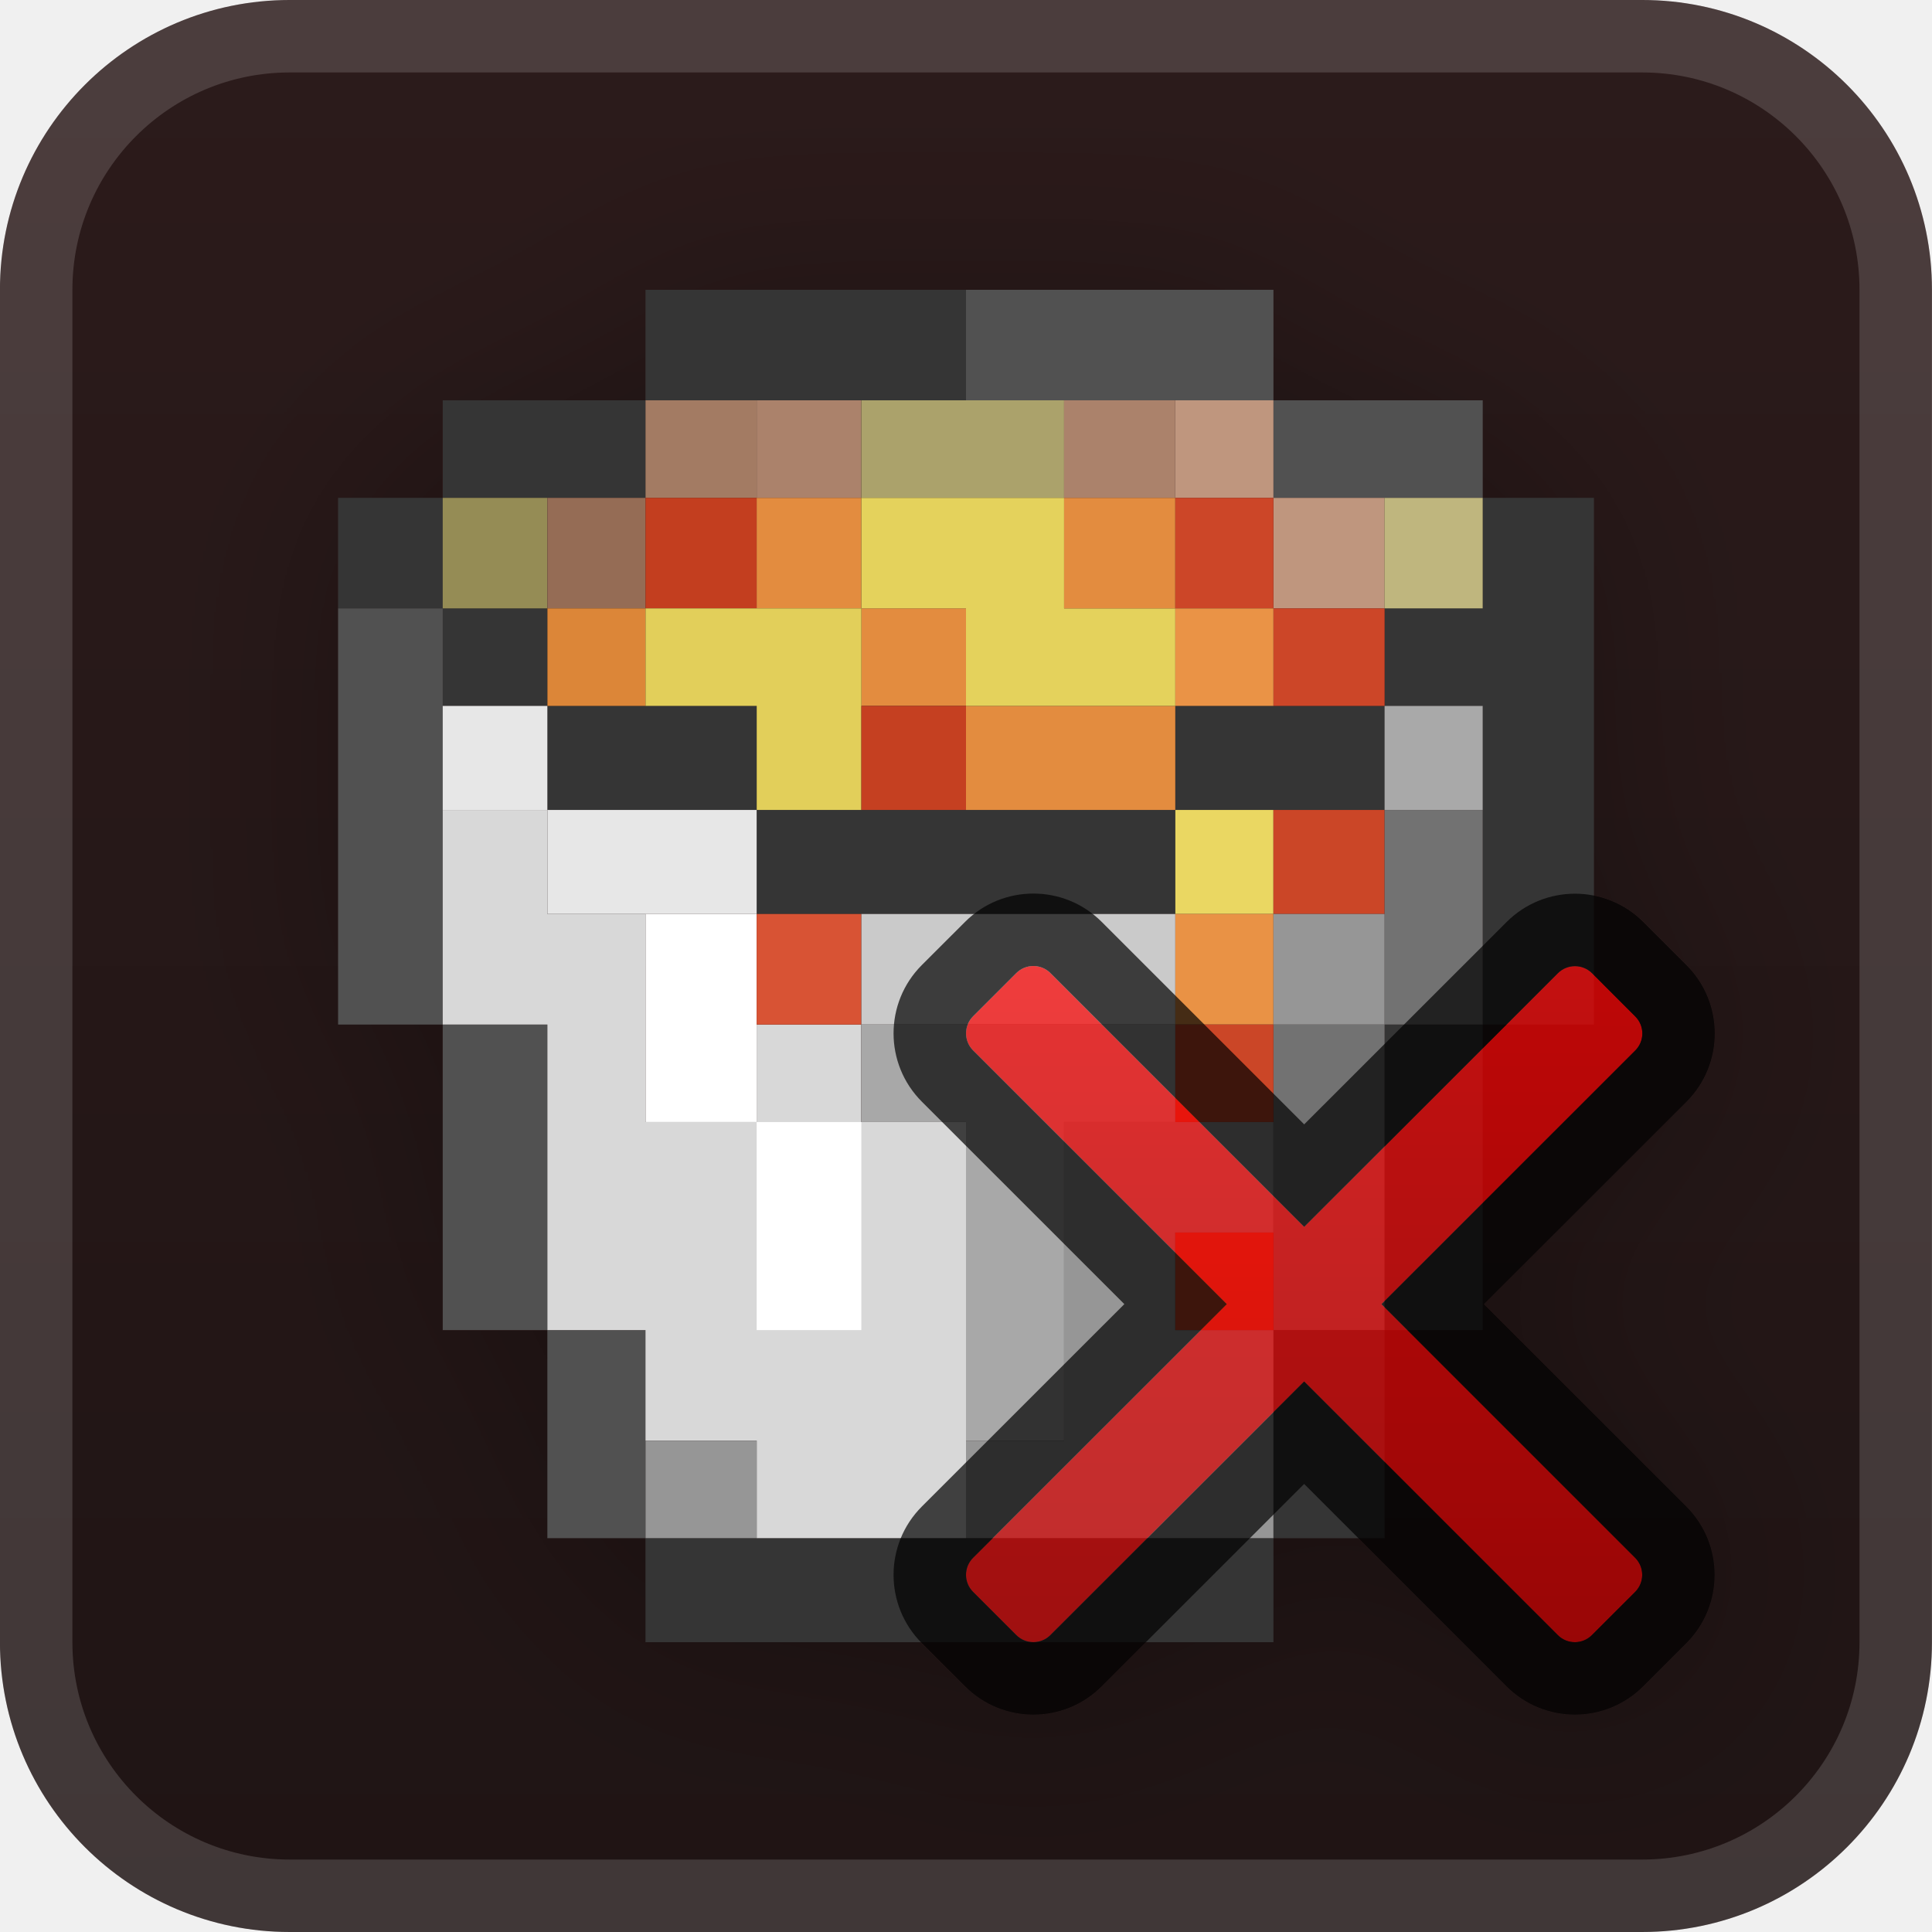
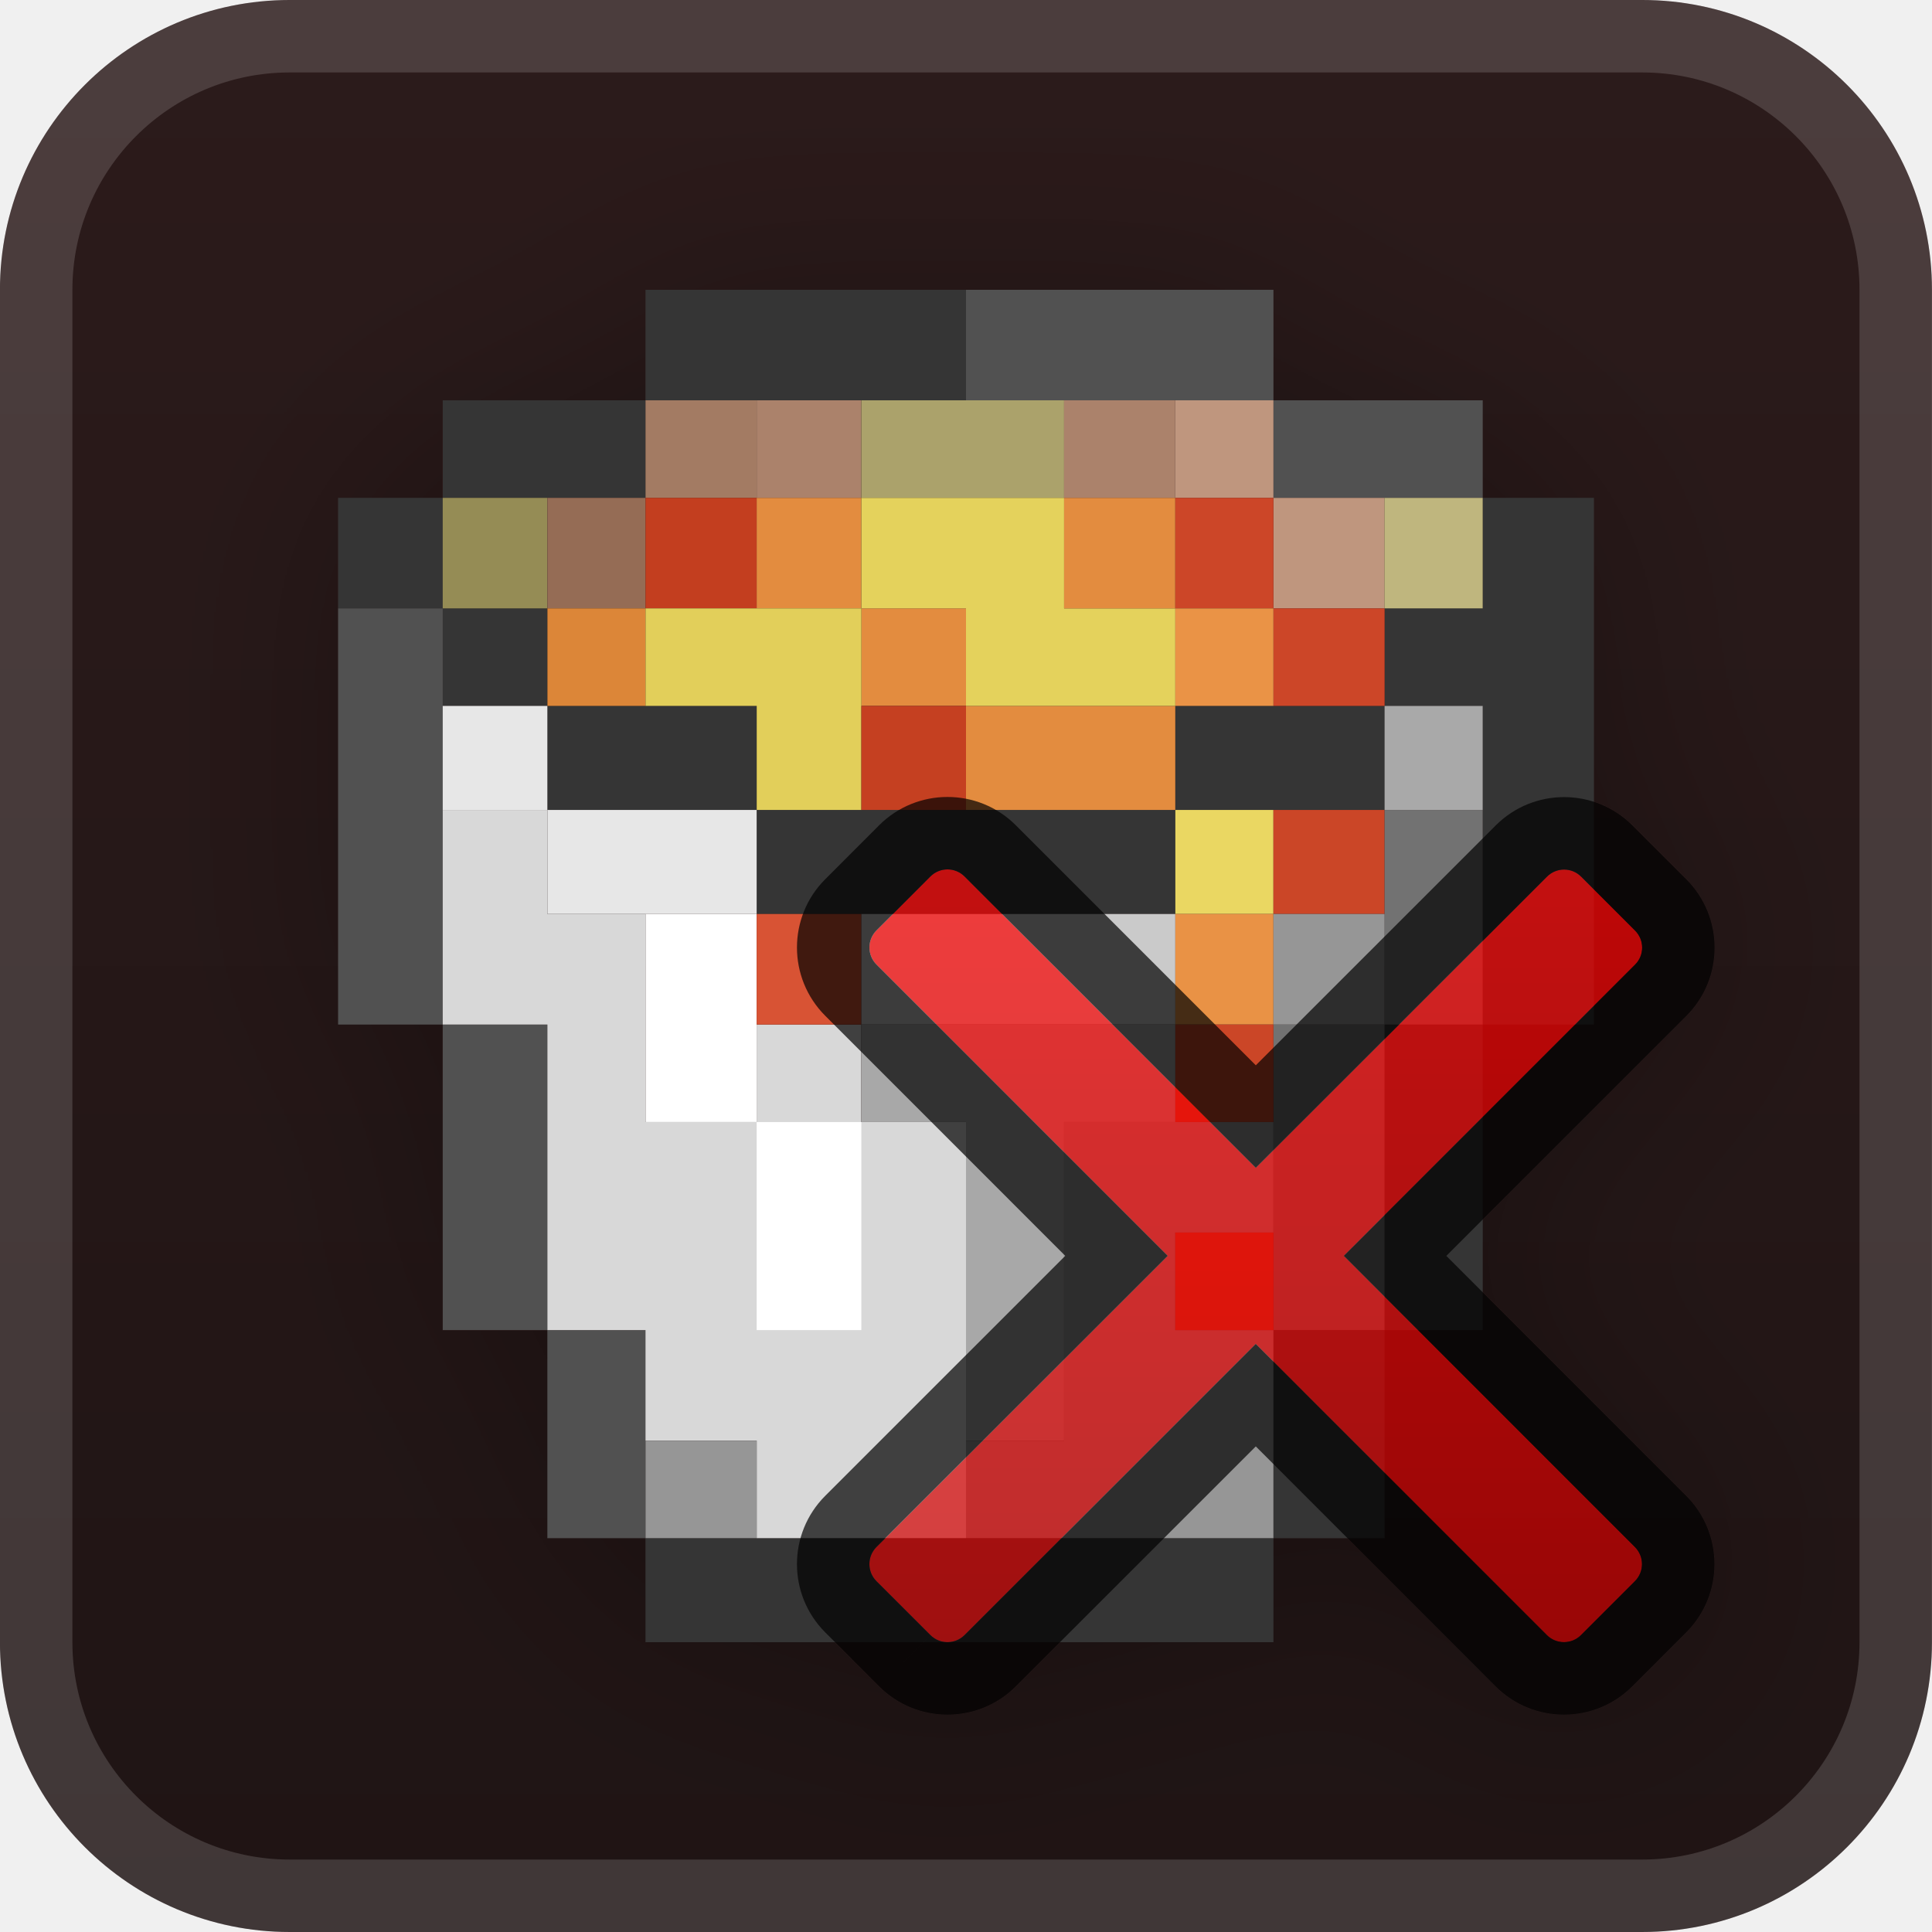
<svg xmlns="http://www.w3.org/2000/svg" width="40" height="40" viewBox="0 0 40 40" fill="none">
  <g clip-path="url(#clip0_28_3973)">
    <rect x="-0.001" y="-6.10352e-05" width="40" height="40" rx="6" fill="url(#paint0_linear_28_3973)" />
    <g filter="url(#filter0_d_28_3973)">
      <path d="M13.365 6V8.288H9.167V10.308H7V12.596H9.167V14.615H11.333V16.769H15.667V18.923H24.333V16.769H28.667V14.615H30.698V21.212H28.667V27.538H26.365V31.846H13.365V34H26.365V31.846H28.667V27.538H30.698V21.212H33V10.308H30.698V12.596H28.667V14.615H24.333V16.769H15.667V14.615H11.333V12.596H9.167V10.308H13.365V8.288H20V6H13.365Z" fill="#353535" />
      <path d="M20 6V8.288H26.365V10.308H30.698V8.288H26.365V6H20Z" fill="#515151" />
      <path d="M13.365 8.288V10.308H15.667V8.288H13.365Z" fill="#A37B63" />
      <path d="M15.666 8.288V10.308H17.833V8.288H15.666Z" fill="#AB826B" />
      <path d="M17.834 8.288V10.308H22.031V8.288H17.834Z" fill="#ABA26B" />
      <path d="M22.031 8.288V10.308H24.333V8.288H22.031Z" fill="#AB826B" />
      <path d="M24.334 8.288V10.308H26.365V12.596H28.667V10.308H26.365V8.288H24.334Z" fill="#BF967E" />
      <path d="M9.166 10.308V12.596H11.333V10.308H9.166Z" fill="#958C55" />
      <path d="M11.334 10.308V12.596H13.365V10.308H11.334Z" fill="#956C55" />
      <path d="M13.365 10.308V12.596H15.667V10.308H13.365Z" fill="#C33E1F" />
      <path d="M15.666 10.308V12.596H17.833V14.615H20V16.769H24.333V14.615H20V12.596H17.833V10.308H15.666Z" fill="#E38C3F" />
      <path d="M17.834 10.308V12.596H20V14.615H24.334V12.596H22.031V10.308H17.834Z" fill="#E4D25C" />
      <path d="M22.031 10.308V12.596H24.333V10.308H22.031Z" fill="#E38C3F" />
      <path d="M24.334 10.308V12.596H26.365V14.615H28.667V12.596H26.365V10.308H24.334Z" fill="#CC4628" />
      <path d="M28.666 10.308V12.596H30.698V10.308H28.666Z" fill="#BFB67E" />
      <path d="M7 12.596V21.212H9.167V27.538H11.333V31.846H13.365V27.538H11.333V21.212H9.167V12.596H7Z" fill="#515151" />
      <path d="M11.334 12.596V14.615H13.365V12.596H11.334Z" fill="#DC8638" />
      <path d="M13.365 12.596V14.615H15.667V16.769H17.834V12.596H13.365Z" fill="#E2CF5A" />
      <path d="M24.334 12.596V14.615H26.365V12.596H24.334Z" fill="#EA9346" />
      <path d="M9.166 14.615V16.769H11.333V18.923H15.666V16.769H11.333V14.615H9.166Z" fill="#E7E7E7" />
      <path d="M17.834 14.615V16.769H20V14.615H17.834Z" fill="#C54021" />
      <path d="M28.666 14.615V16.769H30.698V14.615H28.666Z" fill="#A9A9A9" />
      <path d="M9.166 16.769V21.212H11.333V27.538H13.364V29.827H15.666V31.846H20V23.231H17.833V21.212H15.666V23.231H13.364V18.923H11.333V16.769H9.166Z" fill="#D8D8D8" />
      <path d="M24.334 16.769V18.923H26.365V16.769H24.334Z" fill="#EAD762" />
      <path d="M26.365 16.769V18.923H28.667V16.769H26.365Z" fill="#CB4627" />
      <path d="M28.667 16.769V21.212H26.365V27.538H28.667V21.212H30.698V16.769H28.667Z" fill="#727272" />
      <path d="M13.365 18.923V23.231H15.667V18.923H13.365Z" fill="white" />
      <path d="M15.666 18.923V21.212H17.833V18.923H15.666Z" fill="#D85334" />
      <path d="M17.834 18.923V21.212H24.334V18.923H17.834Z" fill="#CACACA" />
      <path d="M24.334 18.923V21.212H26.365V18.923H24.334Z" fill="#E99245" />
      <path d="M26.365 18.923V21.212H28.667V18.923H26.365Z" fill="#969696" />
      <path d="M17.834 21.212V23.231H20V29.827H22.031V23.231H24.334V21.212H17.834Z" fill="#A8A8A8" />
      <path d="M24.334 21.212V23.231H26.365V21.212H24.334Z" fill="#CB4627" />
      <path d="M15.666 23.231V27.538H17.833V23.231H15.666Z" fill="white" />
      <path d="M22.031 23.231V29.827H20V31.846H26.365V27.538H24.333V25.519H26.365V23.231H22.031Z" fill="#969696" />
      <path d="M24.334 25.519V27.538H26.365V25.519H24.334Z" fill="#CB4627" />
      <path d="M13.365 29.827V31.846H15.667V29.827H13.365Z" fill="#969696" />
      <g opacity="0.7">
-         <mask id="path-40-outside-1_28_3973" maskUnits="userSpaceOnUse" x="18" y="18" width="18" height="18" fill="black">
-           <rect fill="white" x="18" y="18" width="18" height="18" />
-           <path fill-rule="evenodd" clip-rule="evenodd" d="M21.749 20.147C21.553 19.951 21.237 19.951 21.041 20.147L20.147 21.041C19.952 21.236 19.952 21.553 20.147 21.748L25.4 27.001L20.147 32.252C19.951 32.447 19.951 32.764 20.147 32.959L21.041 33.853C21.236 34.048 21.553 34.048 21.748 33.853L27.001 28.603L32.252 33.853C32.447 34.049 32.764 34.049 32.959 33.853L33.854 32.959C34.049 32.764 34.049 32.447 33.854 32.252L28.603 27.001L33.856 21.75C34.052 21.555 34.052 21.239 33.856 21.044L32.962 20.149C32.766 19.954 32.45 19.954 32.254 20.149L27.002 25.4L21.749 20.147Z" />
+         <mask id="path-40-outside-1_28_3973" maskUnits="userSpaceOnUse" x="16" y="16" width="20" height="20" fill="black">
+           <rect fill="white" x="16" y="16" width="20" height="20" />
+           <path fill-rule="evenodd" clip-rule="evenodd" d="M19.97 18.146C19.775 17.951 19.459 17.951 19.263 18.146L18.147 19.263C17.952 19.458 17.952 19.775 18.147 19.97L24.176 26.001L18.146 32.029C17.951 32.225 17.951 32.541 18.146 32.737L19.263 33.853C19.458 34.048 19.775 34.048 19.97 33.853L25.999 27.825L32.026 33.853C32.221 34.048 32.538 34.048 32.733 33.853L33.849 32.737C34.045 32.541 34.045 32.225 33.849 32.029L27.823 26.001L33.852 19.973C34.048 19.778 34.048 19.461 33.852 19.266L32.736 18.15C32.541 17.954 32.224 17.954 32.029 18.15L26 24.178L19.97 18.146Z" />
        </mask>
-         <path fill-rule="evenodd" clip-rule="evenodd" d="M21.749 20.147C21.553 19.951 21.237 19.951 21.041 20.147L20.147 21.041C19.952 21.236 19.952 21.553 20.147 21.748L25.4 27.001L20.147 32.252C19.951 32.447 19.951 32.764 20.147 32.959L21.041 33.853C21.236 34.048 21.553 34.048 21.748 33.853L27.001 28.603L32.252 33.853C32.447 34.049 32.764 34.049 32.959 33.853L33.854 32.959C34.049 32.764 34.049 32.447 33.854 32.252L28.603 27.001L33.856 21.75C34.052 21.555 34.052 21.239 33.856 21.044L32.962 20.149C32.766 19.954 32.45 19.954 32.254 20.149L27.002 25.4L21.749 20.147Z" fill="url(#paint1_linear_28_3973)" />
-         <path d="M21.041 20.146L19.981 19.086L19.981 19.086L21.041 20.146ZM21.748 20.146L22.809 19.086V19.086L21.748 20.146ZM20.147 21.041L21.208 22.102L21.208 22.102L20.147 21.041ZM20.147 21.748L21.208 20.687L21.208 20.687L20.147 21.748ZM25.4 27.001L26.46 28.062L27.521 27.001L26.46 25.94L25.4 27.001ZM20.146 32.252L21.207 33.313L21.207 33.313L20.146 32.252ZM20.146 32.959L21.207 31.898L21.207 31.898L20.146 32.959ZM21.041 33.853L19.981 34.914L19.981 34.914L21.041 33.853ZM21.748 33.853L20.688 32.792L20.688 32.792L21.748 33.853ZM27.001 28.602L28.062 27.542L27.002 26.481L25.941 27.541L27.001 28.602ZM32.252 33.853L31.191 34.914L31.191 34.914L32.252 33.853ZM32.959 33.853L34.02 34.914L34.02 34.914L32.959 33.853ZM33.854 32.959L32.793 31.898H32.793L33.854 32.959ZM33.854 32.252L32.793 33.312L32.793 33.312L33.854 32.252ZM28.603 27.001L27.543 25.94L26.482 27.001L27.542 28.062L28.603 27.001ZM33.856 21.75L32.796 20.689V20.689L33.856 21.75ZM33.856 21.043L34.917 19.983V19.983L33.856 21.043ZM32.962 20.149L31.901 21.21V21.21L32.962 20.149ZM32.254 20.149L31.194 19.088V19.088L32.254 20.149ZM27.002 25.4L25.941 26.46L27.001 27.521L28.062 26.46L27.002 25.4ZM22.102 21.207C21.712 21.598 21.078 21.598 20.688 21.207L22.809 19.086C22.028 18.305 20.762 18.305 19.981 19.086L22.102 21.207ZM21.208 22.102L22.102 21.207L19.981 19.086L19.086 19.98L21.208 22.102ZM21.208 20.687C21.598 21.078 21.598 21.711 21.208 22.102L19.086 19.98C18.305 20.761 18.305 22.028 19.086 22.809L21.208 20.687ZM26.46 25.94L21.208 20.687L19.086 22.809L24.339 28.061L26.46 25.94ZM21.207 33.313L26.46 28.062L24.339 25.94L19.086 31.191L21.207 33.313ZM21.207 31.898C21.598 32.289 21.598 32.922 21.207 33.313L19.086 31.191C18.305 31.972 18.305 33.239 19.086 34.02L21.207 31.898ZM22.102 32.792L21.207 31.898L19.086 34.02L19.981 34.914L22.102 32.792ZM20.688 32.792C21.078 32.402 21.711 32.402 22.102 32.792L19.981 34.914C20.762 35.695 22.028 35.695 22.809 34.914L20.688 32.792ZM25.941 27.541L20.688 32.792L22.809 34.914L28.062 29.663L25.941 27.541ZM33.313 32.793L28.062 27.542L25.941 29.663L31.191 34.914L33.313 32.793ZM31.898 32.793C32.289 32.402 32.922 32.402 33.313 32.793L31.191 34.914C31.973 35.695 33.239 35.695 34.02 34.914L31.898 32.793ZM32.793 31.898L31.898 32.793L34.02 34.914L34.914 34.02L32.793 31.898ZM32.793 33.312C32.402 32.922 32.402 32.289 32.793 31.898L34.914 34.02C35.695 33.239 35.695 31.972 34.914 31.191L32.793 33.312ZM27.542 28.062L32.793 33.312L34.914 31.191L29.664 25.941L27.542 28.062ZM32.796 20.689L27.543 25.94L29.664 28.062L34.917 22.811L32.796 20.689ZM32.796 22.104C32.405 21.714 32.405 21.08 32.796 20.689L34.917 22.811C35.698 22.03 35.698 20.764 34.917 19.983L32.796 22.104ZM31.901 21.21L32.796 22.104L34.917 19.983L34.022 19.088L31.901 21.21ZM33.315 21.21C32.924 21.6 32.291 21.6 31.901 21.21L34.022 19.088C33.241 18.308 31.975 18.308 31.194 19.088L33.315 21.21ZM28.062 26.46L33.315 21.21L31.194 19.088L25.941 24.339L28.062 26.46ZM20.688 21.207L25.941 26.46L28.062 24.339L22.809 19.086L20.688 21.207Z" fill="black" mask="url(#path-40-outside-1_28_3973)" />
+         <path fill-rule="evenodd" clip-rule="evenodd" d="M19.97 18.146C19.775 17.951 19.459 17.951 19.263 18.146L18.147 19.263C17.952 19.458 17.952 19.775 18.147 19.97L24.176 26.001L18.146 32.029C17.951 32.225 17.951 32.541 18.146 32.737L19.263 33.853C19.458 34.048 19.775 34.048 19.97 33.853L25.999 27.825L32.026 33.853C32.221 34.048 32.538 34.048 32.733 33.853L33.849 32.737C34.045 32.541 34.045 32.225 33.849 32.029L27.823 26.001L33.852 19.973C34.048 19.778 34.048 19.461 33.852 19.266L32.736 18.15C32.541 17.954 32.224 17.954 32.029 18.15L26 24.178L19.97 18.146Z" fill="url(#paint1_linear_28_3973)" />
+         <path d="M19.263 18.146L20.324 19.207L19.263 18.146ZM19.97 18.146L18.909 19.207L18.909 19.207L19.97 18.146ZM18.147 19.263L17.086 18.203L17.086 18.203L18.147 19.263ZM18.147 19.97L17.086 21.031L17.086 21.031L18.147 19.97ZM24.176 26.001L25.237 27.062L26.297 26.001L25.237 24.94L24.176 26.001ZM18.146 32.029L17.086 30.969L17.086 30.969L18.146 32.029ZM18.146 32.737L17.086 33.797L17.086 33.797L18.146 32.737ZM19.263 33.853L20.324 32.792L20.323 32.792L19.263 33.853ZM19.97 33.853L18.91 32.792L18.91 32.792L19.97 33.853ZM25.999 27.825L27.06 26.764L26 25.703L24.939 26.764L25.999 27.825ZM32.026 33.853L30.965 34.914L30.965 34.914L32.026 33.853ZM32.733 33.853L33.794 34.914L33.794 34.914L32.733 33.853ZM33.849 32.737L32.789 31.676L32.789 31.676L33.849 32.737ZM33.849 32.029L32.789 33.09L32.789 33.09L33.849 32.029ZM27.823 26.001L26.762 24.941L25.702 26.001L26.762 27.062L27.823 26.001ZM33.852 19.973L34.913 21.034L34.913 21.034L33.852 19.973ZM33.852 19.266L32.792 20.327L32.792 20.327L33.852 19.266ZM32.736 18.15L31.675 19.21L31.675 19.21L32.736 18.15ZM32.029 18.15L30.968 17.089L30.968 17.089L32.029 18.15ZM26 24.178L24.939 25.238L26 26.299L27.06 25.238L26 24.178ZM20.324 19.207C19.933 19.598 19.3 19.598 18.909 19.207L21.031 17.086C20.25 16.305 18.983 16.305 18.202 17.086L20.324 19.207ZM19.208 20.324L20.324 19.207L18.202 17.086L17.086 18.203L19.208 20.324ZM19.208 18.91C19.598 19.3 19.598 19.933 19.208 20.324L17.086 18.203C16.305 18.984 16.305 20.25 17.086 21.031L19.208 18.91ZM25.237 24.94L19.208 18.91L17.086 21.031L23.115 27.061L25.237 24.94ZM19.207 33.09L25.237 27.062L23.116 24.94L17.086 30.969L19.207 33.09ZM19.207 31.676C19.598 32.066 19.598 32.7 19.207 33.09L17.086 30.969C16.305 31.75 16.305 33.016 17.086 33.797L19.207 31.676ZM20.323 32.792L19.207 31.676L17.086 33.797L18.202 34.914L20.323 32.792ZM18.91 32.792C19.3 32.402 19.933 32.402 20.324 32.792L18.202 34.914C18.983 35.695 20.25 35.695 21.031 34.914L18.91 32.792ZM24.939 26.764L18.91 32.792L21.031 34.914L27.06 28.886L24.939 26.764ZM33.087 32.793L27.06 26.764L24.939 28.885L30.965 34.914L33.087 32.793ZM31.672 32.793C32.063 32.402 32.697 32.402 33.087 32.793L30.965 34.914C31.747 35.695 33.013 35.695 33.794 34.914L31.672 32.793ZM32.789 31.676L31.672 32.793L33.794 34.914L34.91 33.797L32.789 31.676ZM32.789 33.09C32.398 32.7 32.398 32.067 32.789 31.676L34.91 33.797C35.691 33.016 35.691 31.75 34.91 30.969L32.789 33.09ZM26.762 27.062L32.789 33.09L34.91 30.969L28.884 24.941L26.762 27.062ZM32.792 18.912L26.762 24.941L28.884 27.062L34.913 21.034L32.792 18.912ZM32.792 20.327C32.401 19.936 32.401 19.303 32.792 18.912L34.913 21.034C35.694 20.253 35.694 18.986 34.913 18.205L32.792 20.327ZM31.675 19.21L32.792 20.327L34.913 18.205L33.797 17.089L31.675 19.21ZM33.089 19.21C32.699 19.601 32.066 19.601 31.675 19.21L33.797 17.089C33.016 16.308 31.749 16.308 30.968 17.089L33.089 19.21ZM27.06 25.238L33.089 19.21L30.968 17.089L24.939 23.117L27.06 25.238ZM18.909 19.207L24.939 25.238L27.061 23.117L21.031 17.086L18.909 19.207Z" fill="black" mask="url(#path-40-outside-1_28_3973)" />
      </g>
    </g>
  </g>
  <rect x="0.749" y="0.75" width="38.5" height="38.5" rx="5.25" stroke="white" stroke-opacity="0.15" stroke-width="1.5" />
  <defs>
-     <filter id="filter0_d_28_3973" x="1.999" y="2" width="37.503" height="37.5" filterUnits="userSpaceOnUse" color-interpolation-filters="sRGB">
+     <filter id="filter0_d_28_3973" x="1.999" y="2" width="37.5" height="37.5" filterUnits="userSpaceOnUse" color-interpolation-filters="sRGB">
      <feFlood flood-opacity="0" result="BackgroundImageFix" />
      <feColorMatrix in="SourceAlpha" type="matrix" values="0 0 0 0 0 0 0 0 0 0 0 0 0 0 0 0 0 0 127 0" result="hardAlpha" />
      <feOffset />
      <feGaussianBlur stdDeviation="2" />
      <feComposite in2="hardAlpha" operator="out" />
      <feColorMatrix type="matrix" values="0 0 0 0 0 0 0 0 0 0 0 0 0 0 0 0 0 0 0.25 0" />
      <feBlend mode="normal" in2="BackgroundImageFix" result="effect1_dropShadow_28_3973" />
      <feBlend mode="normal" in="SourceGraphic" in2="effect1_dropShadow_28_3973" result="shape" />
    </filter>
    <linearGradient id="paint0_linear_28_3973" x1="19.999" y1="-6.10351e-05" x2="19.999" y2="40" gradientUnits="userSpaceOnUse">
      <stop stop-color="#2C1B1B" />
      <stop offset="1" stop-color="#1F1414" />
    </linearGradient>
-     <linearGradient id="paint1_linear_28_3973" x1="27.001" y1="20" x2="27.001" y2="34" gradientUnits="userSpaceOnUse">
+     <linearGradient id="paint1_linear_28_3973" x1="26" y1="18" x2="26" y2="34" gradientUnits="userSpaceOnUse">
      <stop stop-color="#FF0000" />
      <stop offset="1" stop-color="#CC0000" />
    </linearGradient>
    <clipPath id="clip0_28_3973">
      <rect x="-0.001" y="-6.10352e-05" width="40" height="40" rx="6" fill="white" />
    </clipPath>
  </defs>
</svg>
